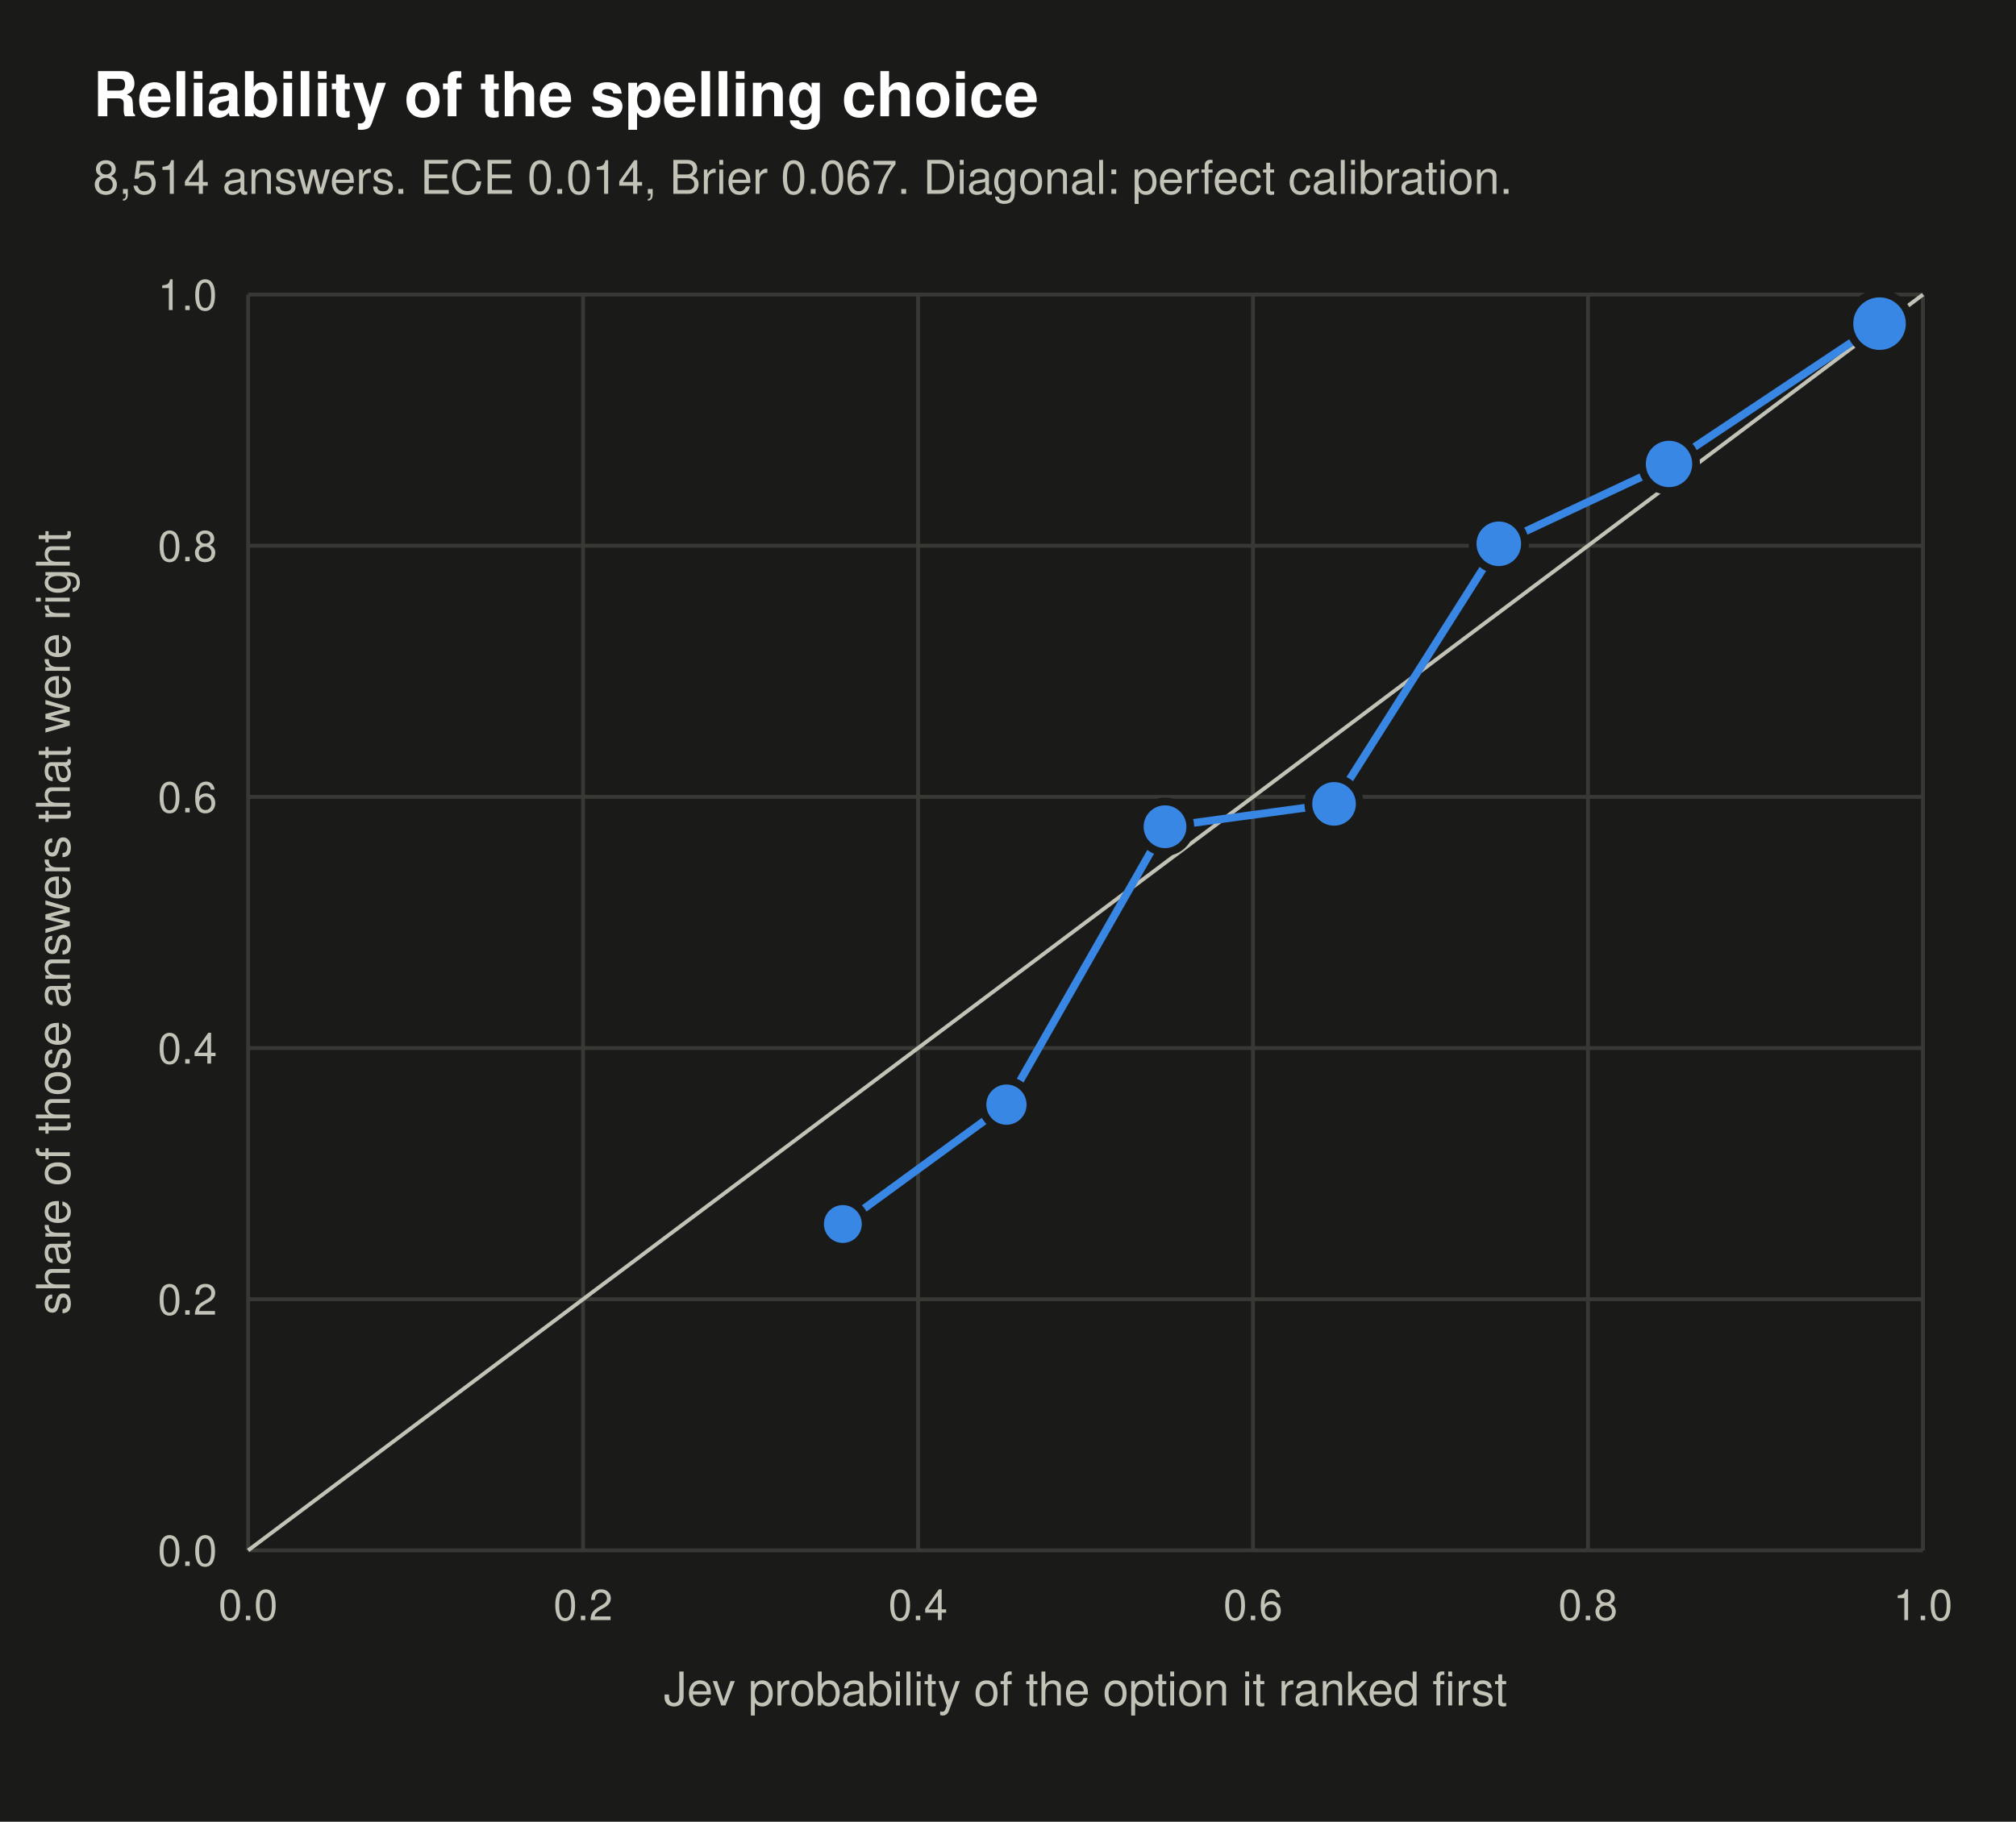
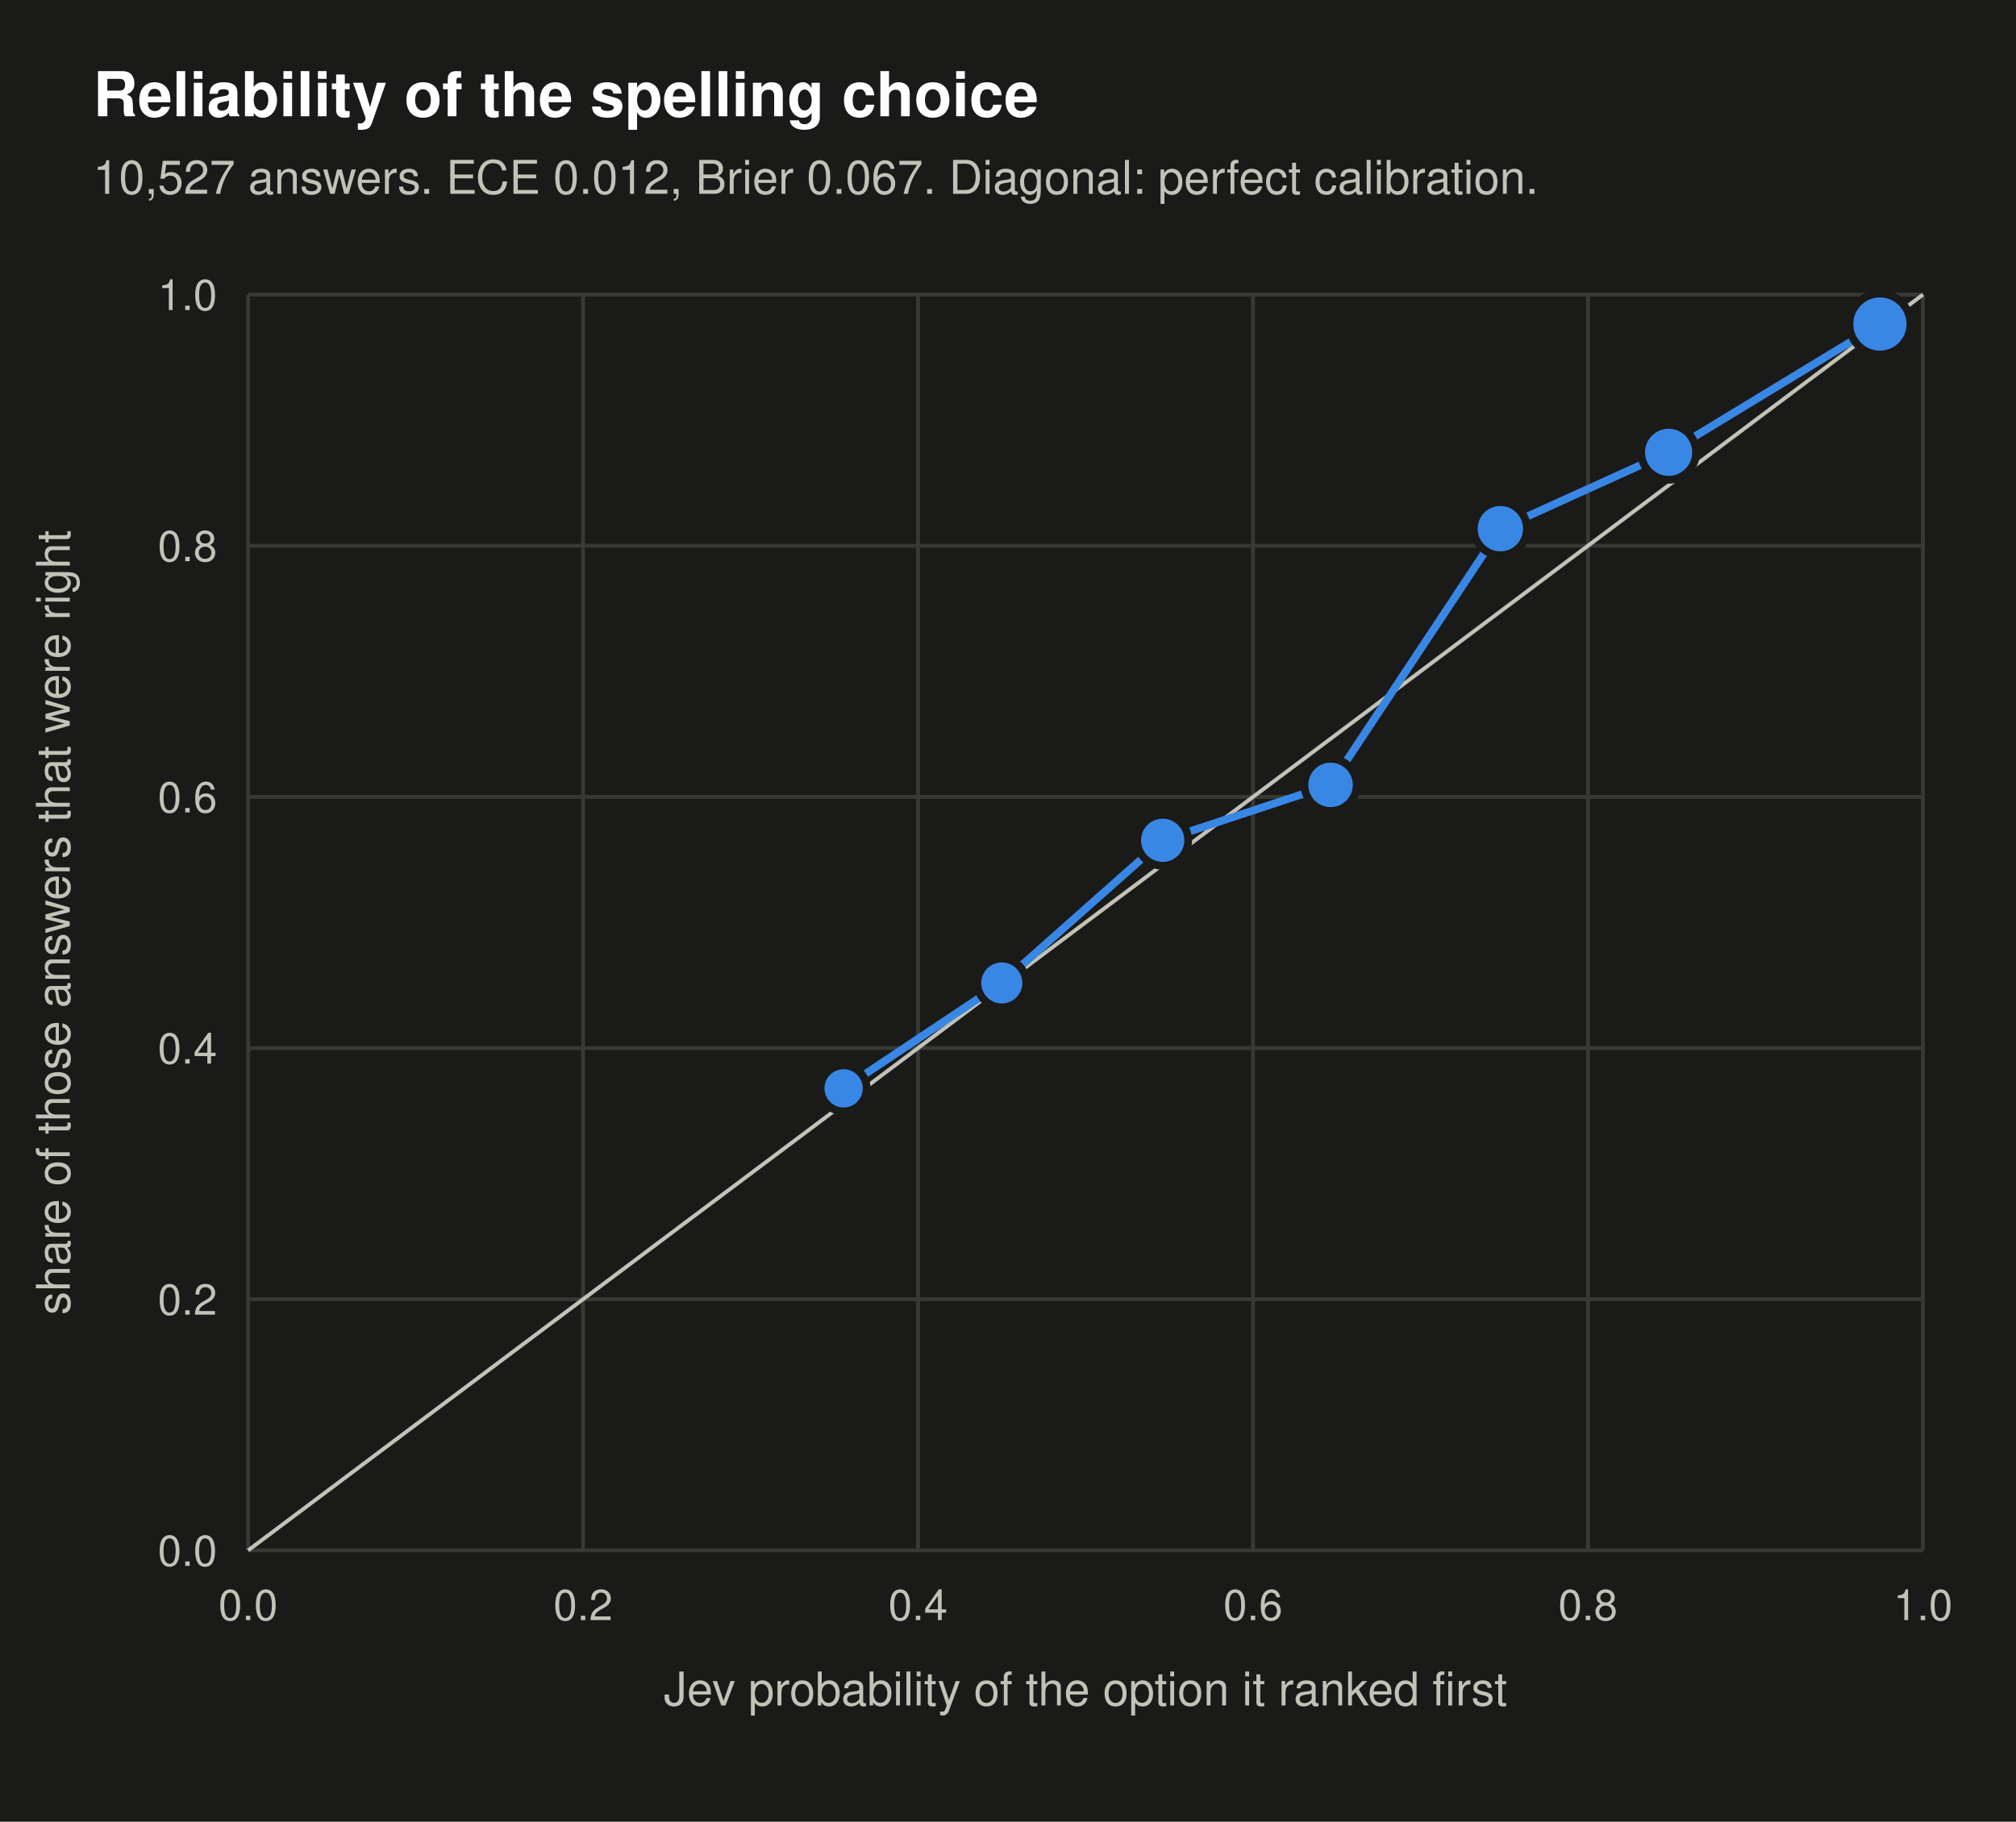
<svg xmlns="http://www.w3.org/2000/svg" width="520" height="470" viewBox="0 0 520 470" role="img" font-family="-apple-system, 'Segoe UI', Helvetica, Arial, sans-serif">
  <rect width="520" height="470" fill="#1a1a19" />
  <text x="24.0" y="30.0" font-size="16" fill="#ffffff" font-weight="600">Reliability of the spelling choice</text>
-   <text x="24.0" y="50.0" font-size="12" fill="#c3c2b7">8,514 answers. ECE 0.014, Brier 0.067. Diagonal: perfect calibration.</text>
+   <text x="24.0" y="50.0" font-size="12" fill="#c3c2b7">10,527 answers. ECE 0.012, Brier 0.067. Diagonal: perfect calibration.</text>
  <line x1="64.0" y1="400.0" x2="496.0" y2="400.0" stroke="#383835" stroke-width="1" />
  <line x1="64.0" y1="76.0" x2="64.0" y2="400.0" stroke="#383835" stroke-width="1" />
  <text x="56.0" y="404.0" font-size="11" fill="#c3c2b7" text-anchor="end">0.0</text>
  <text x="64.0" y="418.0" font-size="11" fill="#c3c2b7" text-anchor="middle">0.0</text>
  <line x1="64.0" y1="335.2" x2="496.0" y2="335.2" stroke="#383835" stroke-width="1" />
  <line x1="150.4" y1="76.0" x2="150.4" y2="400.0" stroke="#383835" stroke-width="1" />
  <text x="56.0" y="339.2" font-size="11" fill="#c3c2b7" text-anchor="end">0.2</text>
  <text x="150.4" y="418.0" font-size="11" fill="#c3c2b7" text-anchor="middle">0.2</text>
  <line x1="64.0" y1="270.4" x2="496.0" y2="270.4" stroke="#383835" stroke-width="1" />
  <line x1="236.8" y1="76.0" x2="236.8" y2="400.0" stroke="#383835" stroke-width="1" />
  <text x="56.0" y="274.4" font-size="11" fill="#c3c2b7" text-anchor="end">0.4</text>
  <text x="236.8" y="418.0" font-size="11" fill="#c3c2b7" text-anchor="middle">0.4</text>
  <line x1="64.0" y1="205.6" x2="496.0" y2="205.6" stroke="#383835" stroke-width="1" />
  <line x1="323.2" y1="76.0" x2="323.2" y2="400.0" stroke="#383835" stroke-width="1" />
  <text x="56.0" y="209.6" font-size="11" fill="#c3c2b7" text-anchor="end">0.6</text>
  <text x="323.2" y="418.0" font-size="11" fill="#c3c2b7" text-anchor="middle">0.6</text>
  <line x1="64.0" y1="140.8" x2="496.0" y2="140.8" stroke="#383835" stroke-width="1" />
  <line x1="409.6" y1="76.0" x2="409.6" y2="400.0" stroke="#383835" stroke-width="1" />
  <text x="56.0" y="144.8" font-size="11" fill="#c3c2b7" text-anchor="end">0.8</text>
  <text x="409.6" y="418.0" font-size="11" fill="#c3c2b7" text-anchor="middle">0.8</text>
  <line x1="64.0" y1="76.0" x2="496.0" y2="76.0" stroke="#383835" stroke-width="1" />
  <line x1="496.0" y1="76.0" x2="496.0" y2="400.0" stroke="#383835" stroke-width="1" />
  <text x="56.0" y="80.0" font-size="11" fill="#c3c2b7" text-anchor="end">1.0</text>
  <text x="496.0" y="418.0" font-size="11" fill="#c3c2b7" text-anchor="middle">1.0</text>
  <line x1="64.0" y1="400.0" x2="496.0" y2="76.0" stroke="#c3c2b7" stroke-width="1" />
  <text x="280.0" y="440.0" font-size="12" fill="#c3c2b7" text-anchor="middle">Jev probability of the option it ranked first</text>
  <text transform="translate(18 238) rotate(-90)" font-size="12" fill="#c3c2b7" text-anchor="middle">share of those answers that were right</text>
-   <path d="M217.4,315.8L259.6,285.0L300.5,213.3L344.1,207.4L386.6,140.3L430.5,119.7L484.8,83.5" fill="none" stroke="#3987e5" stroke-width="2" stroke-linejoin="round" stroke-linecap="round" />
-   <circle cx="217.4" cy="315.8" r="5.886" fill="#3987e5" stroke="#1a1a19" stroke-width="2" />
-   <circle cx="259.6" cy="285.0" r="6.19" fill="#3987e5" stroke="#1a1a19" stroke-width="2" />
-   <circle cx="300.5" cy="213.3" r="6.516" fill="#3987e5" stroke="#1a1a19" stroke-width="2" />
-   <circle cx="344.1" cy="207.4" r="6.627" fill="#3987e5" stroke="#1a1a19" stroke-width="2" />
-   <circle cx="386.6" cy="140.3" r="6.751" fill="#3987e5" stroke="#1a1a19" stroke-width="2" />
-   <circle cx="430.5" cy="119.7" r="6.984" fill="#3987e5" stroke="#1a1a19" stroke-width="2" />
-   <circle cx="484.8" cy="83.5" r="7.778" fill="#3987e5" stroke="#1a1a19" stroke-width="2" />
+   <path d="M217.6,280.8L258.4,253.6L299.9,216.8L343.2,202.5L387.0,136.4L430.4,116.7L484.9,83.6" fill="none" stroke="#3987e5" stroke-width="2" stroke-linejoin="round" stroke-linecap="round" />
+   <circle cx="217.6" cy="280.8" r="5.94" fill="#3987e5" stroke="#1a1a19" stroke-width="2" />
+   <circle cx="258.4" cy="253.6" r="6.294" fill="#3987e5" stroke="#1a1a19" stroke-width="2" />
+   <circle cx="299.9" cy="216.8" r="6.582" fill="#3987e5" stroke="#1a1a19" stroke-width="2" />
+   <circle cx="343.2" cy="202.5" r="6.735" fill="#3987e5" stroke="#1a1a19" stroke-width="2" />
+   <circle cx="387.0" cy="136.4" r="6.853" fill="#3987e5" stroke="#1a1a19" stroke-width="2" />
+   <circle cx="430.4" cy="116.7" r="7.08" fill="#3987e5" stroke="#1a1a19" stroke-width="2" />
+   <circle cx="484.9" cy="83.6" r="7.869" fill="#3987e5" stroke="#1a1a19" stroke-width="2" />
</svg>
